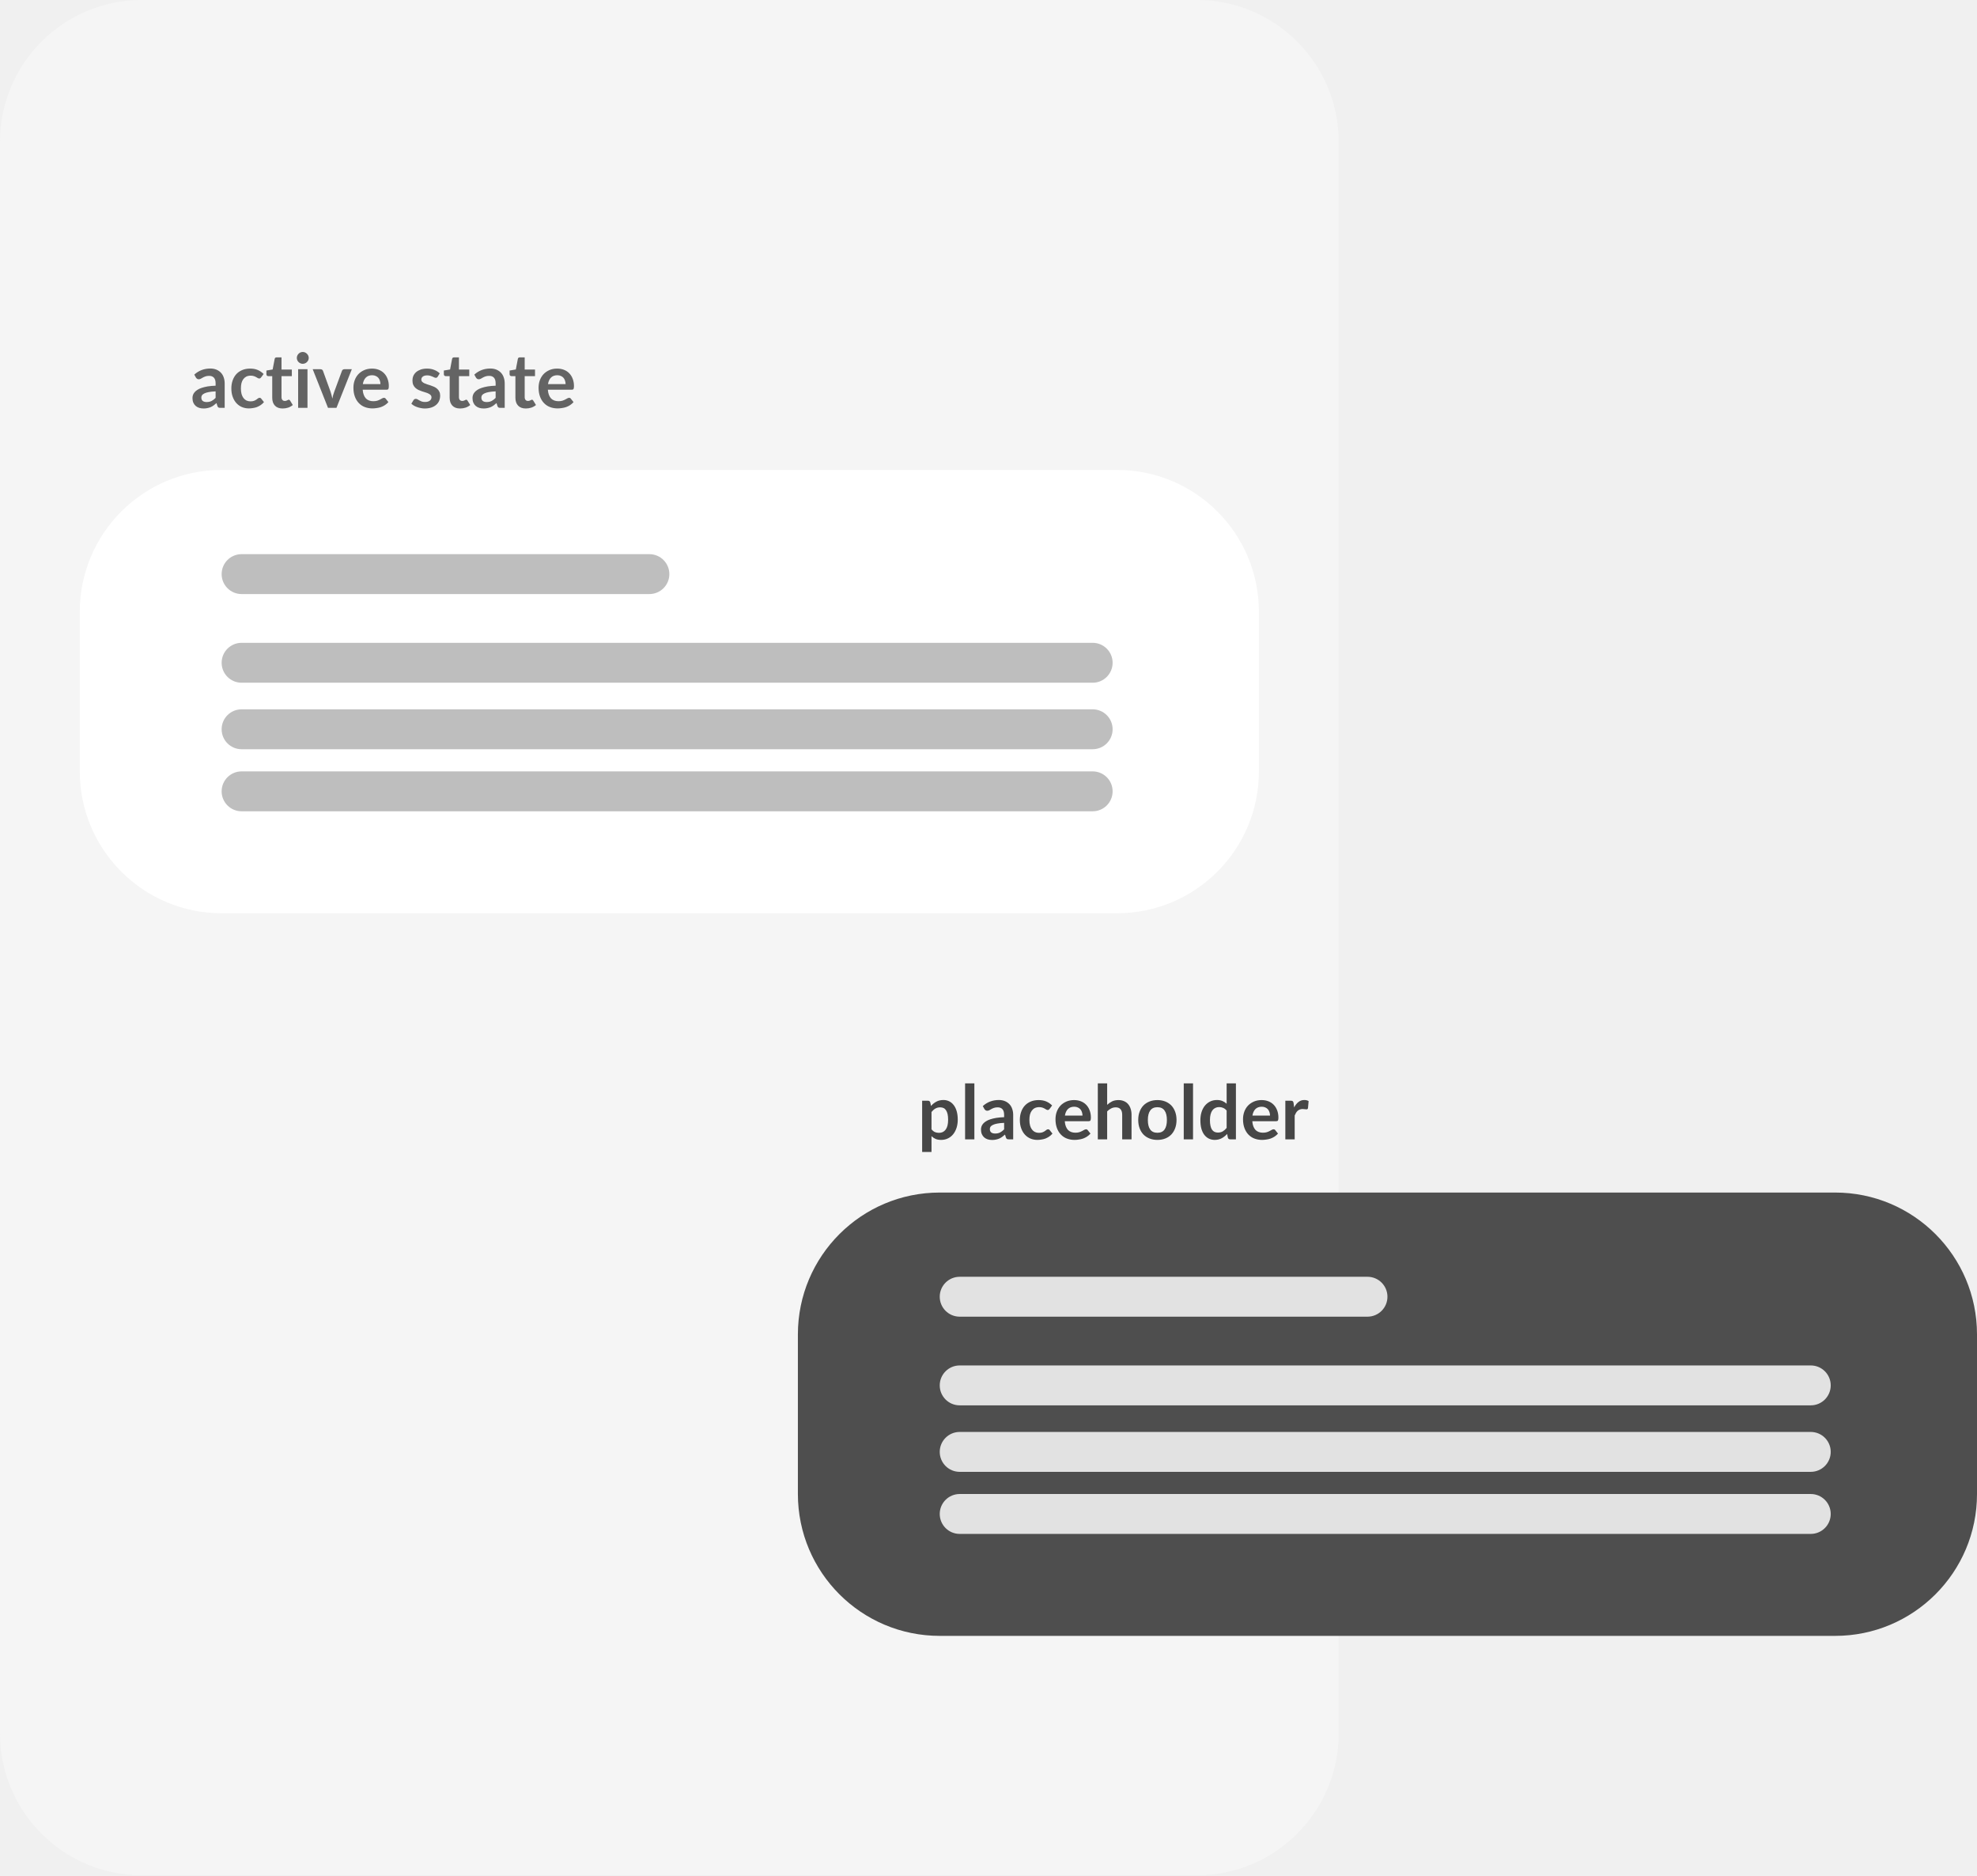
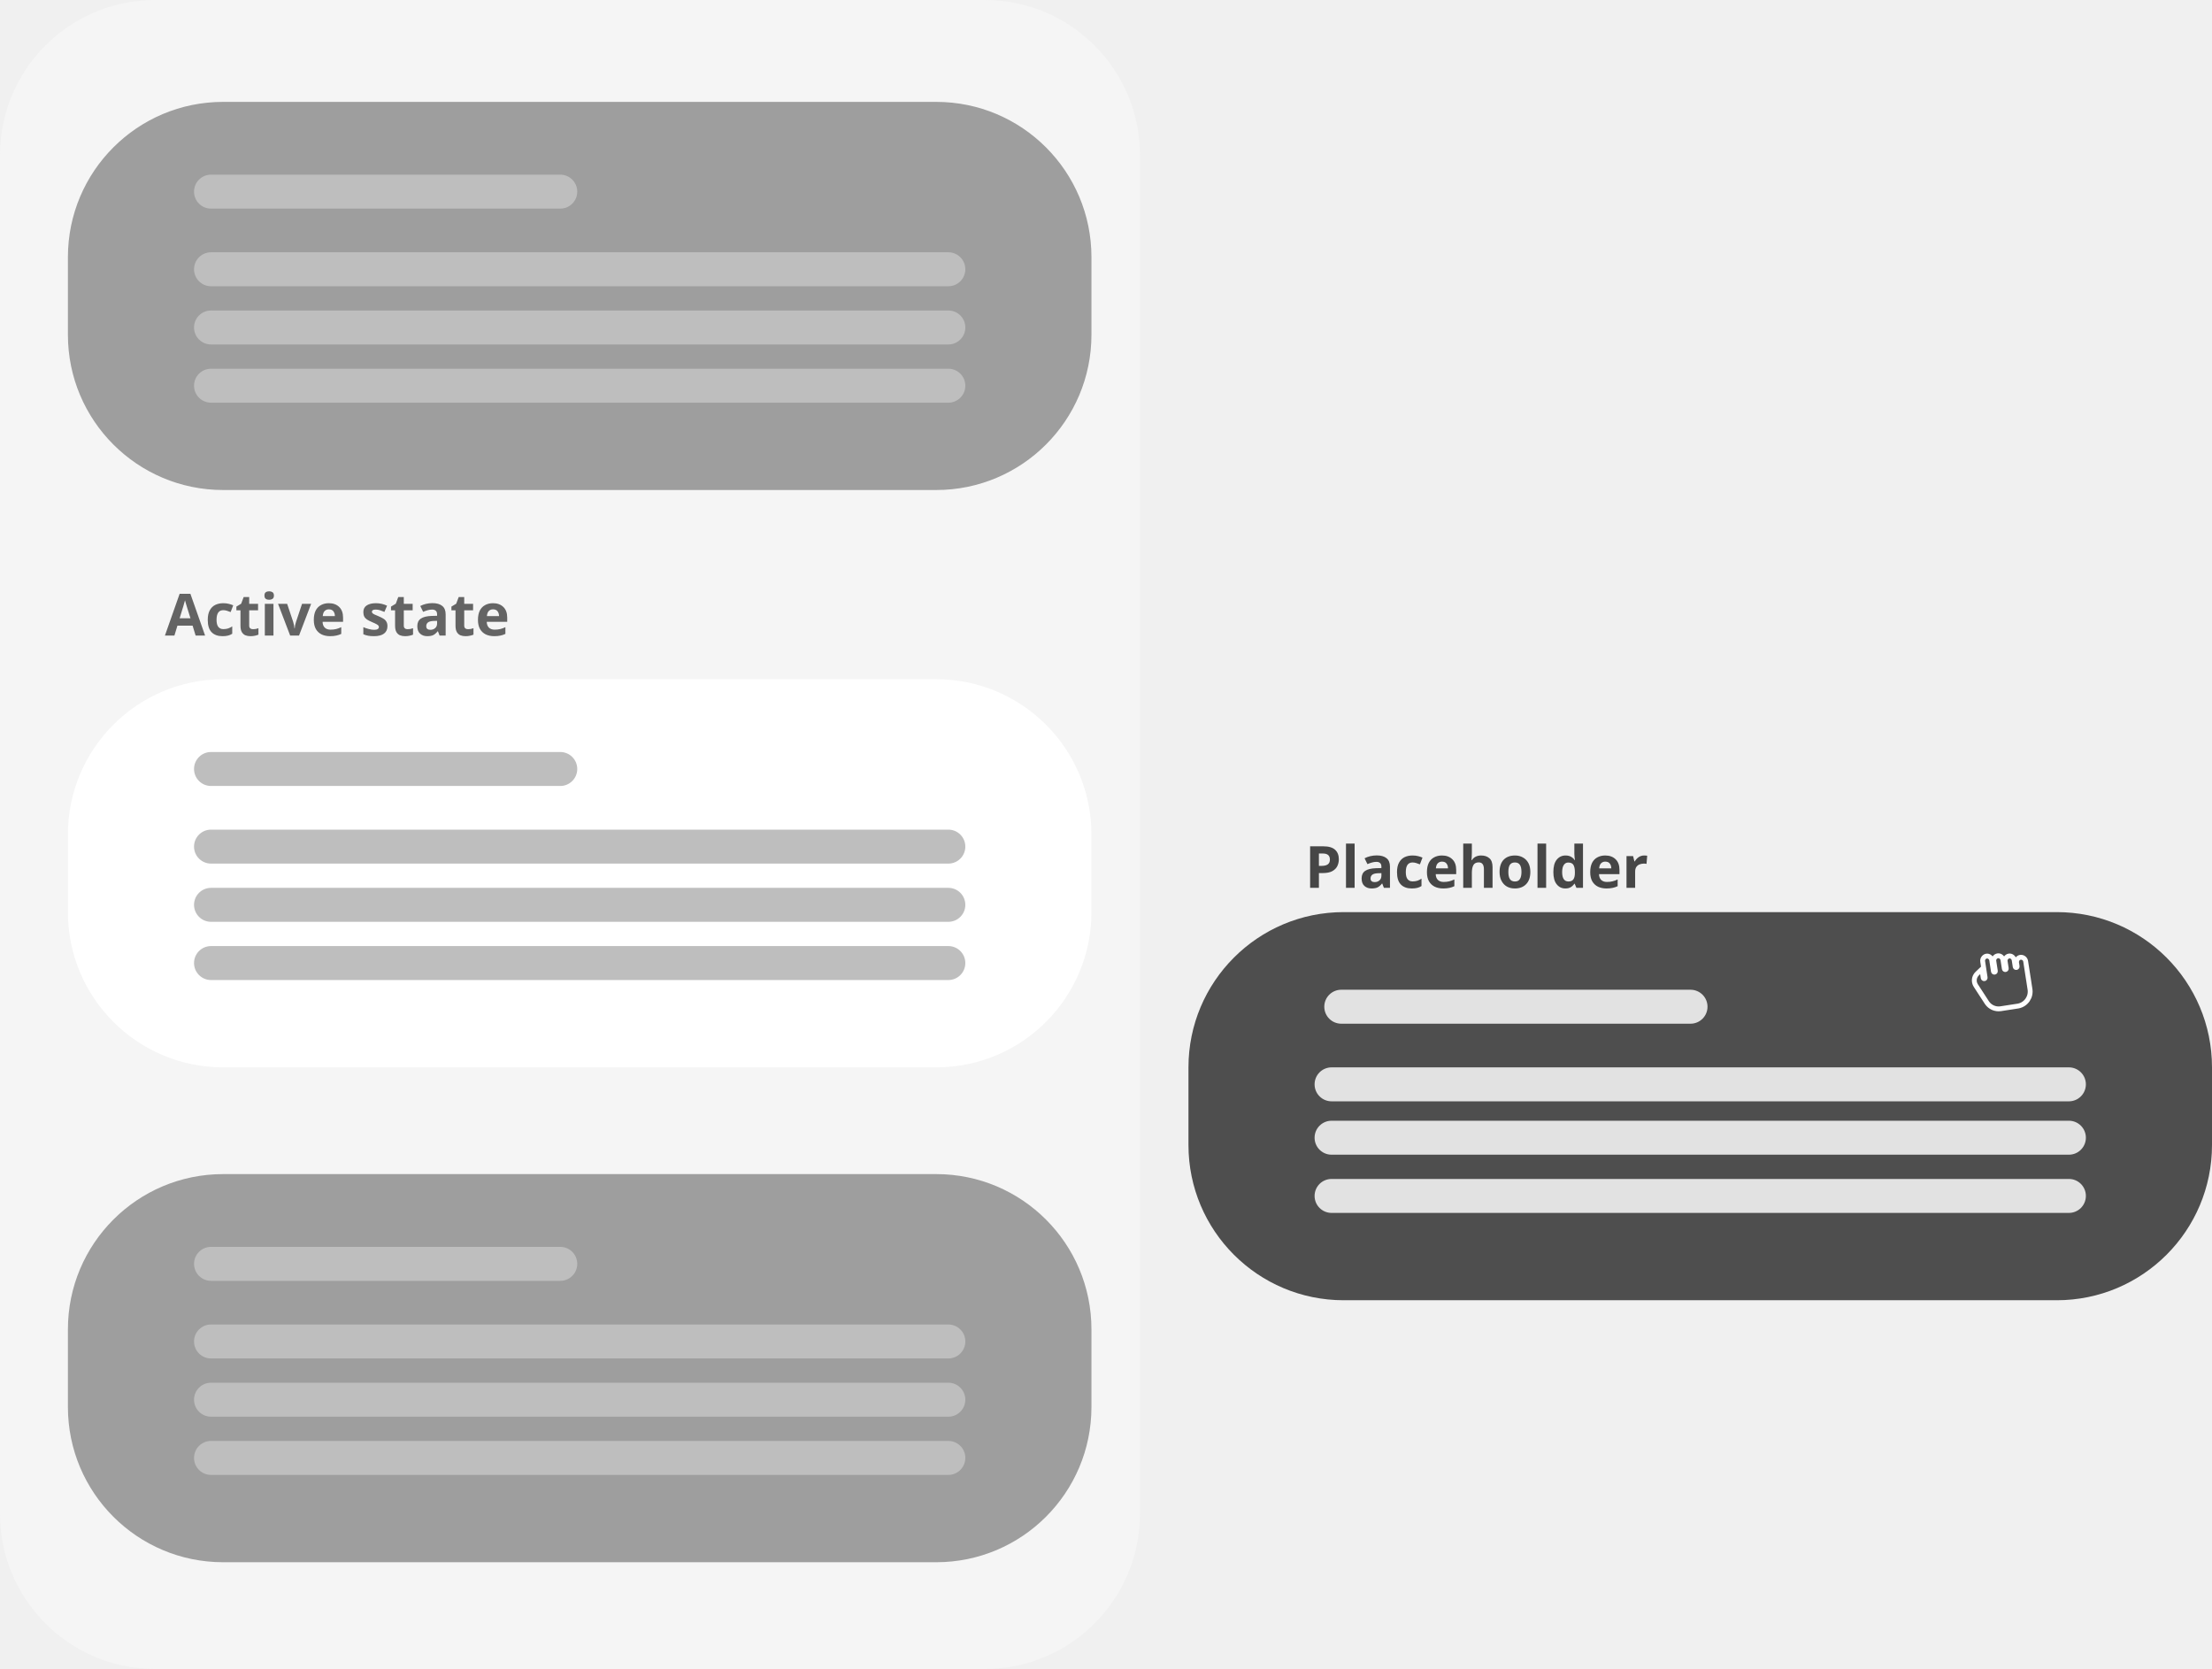
- <svg xmlns="http://www.w3.org/2000/svg" width="446" height="423" viewBox="0 0 446 423">
-   <g id="Group_8" data-name="Group 8" transform="translate(-1326 -380)">
-     <rect id="Rectangle_26" data-name="Rectangle 26" width="302" height="423" rx="32" transform="translate(1326 380)" fill="#f5f5f5" />
-     <rect id="Rectangle_14" data-name="Rectangle 14" width="266" height="100" rx="32" transform="translate(1344 486)" fill="#fff" />
-     <rect id="Rectangle_16" data-name="Rectangle 16" width="201" height="9" rx="4.5" transform="translate(1376 525)" fill="#bebebe" />
-     <text id="active_state" data-name="active state" transform="translate(1369 472)" fill="#646464" font-size="17" font-family="Lato-Bold, Lato" font-weight="700">
-       <tspan x="0" y="0">active state</tspan>
-     </text>
-     <text id="placeholder" transform="translate(1533 637)" fill="#464646" font-size="17" font-family="Lato-Bold, Lato" font-weight="700">
-       <tspan x="0" y="0">placeholder</tspan>
-     </text>
-     <rect id="Rectangle_18" data-name="Rectangle 18" width="201" height="9" rx="4.5" transform="translate(1376 540)" fill="#bebebe" />
-     <rect id="Rectangle_19" data-name="Rectangle 19" width="101" height="9" rx="4.5" transform="translate(1376 505)" fill="#bebebe" />
-     <rect id="Rectangle_20" data-name="Rectangle 20" width="201" height="9" rx="4.5" transform="translate(1376 554)" fill="#bebebe" />
-     <rect id="Rectangle_21" data-name="Rectangle 21" width="266" height="100" rx="32" transform="translate(1506 649)" fill="#4e4e4e" />
-     <rect id="Rectangle_22" data-name="Rectangle 22" width="201" height="9" rx="4.5" transform="translate(1538 688)" fill="#e2e2e2" />
-     <rect id="Rectangle_23" data-name="Rectangle 23" width="201" height="9" rx="4.5" transform="translate(1538 703)" fill="#e2e2e2" />
-     <rect id="Rectangle_24" data-name="Rectangle 24" width="101" height="9" rx="4.5" transform="translate(1538 668)" fill="#e2e2e2" />
-     <rect id="Rectangle_25" data-name="Rectangle 25" width="201" height="9" rx="4.5" transform="translate(1538 717)" fill="#e2e2e2" />
+ <svg xmlns="http://www.w3.org/2000/svg" width="456" height="344" viewBox="0 0 456 344">
+   <defs>
+     <style>
+       .cls-1 {
+         fill: #f5f5f5;
+       }
+ 
+       .cls-2 {
+         fill: #646464;
+       }
+ 
+       .cls-2, .cls-6 {
+         font-size: 12px;
+         font-family: Leelawadee-Bold, Leelawadee;
+         font-weight: 700;
+       }
+ 
+       .cls-3 {
+         fill: #fff;
+       }
+ 
+       .cls-4 {
+         fill: #bebebe;
+       }
+ 
+       .cls-5 {
+         fill: #9e9e9e;
+       }
+ 
+       .cls-6 {
+         fill: #464646;
+       }
+ 
+       .cls-7, .cls-9 {
+         fill: #4e4e4e;
+       }
+ 
+       .cls-8 {
+         fill: #e2e2e2;
+       }
+ 
+       .cls-9 {
+         stroke: #fff;
+       }
+     </style>
+   </defs>
+   <g id="active-state-placeholder" transform="translate(-1283 -322)">
+     <g id="active-state-placeholder-2" data-name="active-state-placeholder" transform="translate(-43.333 -58)">
+       <rect id="Rectangle_26" data-name="Rectangle 26" class="cls-1" width="235" height="344" rx="32" transform="translate(1326.333 380)" />
+       <g id="Group_12" data-name="Group 12" transform="translate(0 60)">
+         <text id="Active_state" data-name="Active state" class="cls-2" transform="translate(1360.333 451)">
+           <tspan x="0" y="0">Active state</tspan>
+         </text>
+         <g id="Group_13" data-name="Group 13" transform="translate(0 -3)">
+           <rect id="Rectangle_14" data-name="Rectangle 14" class="cls-3" width="211" height="80" rx="32" transform="translate(1340.333 463)" />
+           <rect id="Rectangle_16" data-name="Rectangle 16" class="cls-4" width="159" height="7" rx="3.5" transform="translate(1366.333 494)" />
+           <rect id="Rectangle_18" data-name="Rectangle 18" class="cls-4" width="159" height="7" rx="3.5" transform="translate(1366.333 506)" />
+           <rect id="Rectangle_19" data-name="Rectangle 19" class="cls-4" width="79" height="7" rx="3.5" transform="translate(1366.333 478)" />
+           <rect id="Rectangle_20" data-name="Rectangle 20" class="cls-4" width="159" height="7" rx="3.5" transform="translate(1366.333 518)" />
+         </g>
+         <g id="Group_14" data-name="Group 14" transform="translate(0 -122)">
+           <path id="Path_2" data-name="Path 2" class="cls-5" d="M32,0H179a32,32,0,0,1,32,32V48a32,32,0,0,1-32,32H32A32,32,0,0,1,0,48V32A32,32,0,0,1,32,0Z" transform="translate(1340.333 463)" />
+           <rect id="Rectangle_16-2" data-name="Rectangle 16" class="cls-4" width="159" height="7" rx="3.5" transform="translate(1366.333 494)" />
+           <rect id="Rectangle_18-2" data-name="Rectangle 18" class="cls-4" width="159" height="7" rx="3.5" transform="translate(1366.333 506)" />
+           <rect id="Rectangle_19-2" data-name="Rectangle 19" class="cls-4" width="79" height="7" rx="3.5" transform="translate(1366.333 478)" />
+           <rect id="Rectangle_20-2" data-name="Rectangle 20" class="cls-4" width="159" height="7" rx="3.5" transform="translate(1366.333 518)" />
+         </g>
+         <g id="Group_15" data-name="Group 15" transform="translate(0 99)">
+           <path id="Path_2-2" data-name="Path 2" class="cls-5" d="M32,0H179a32,32,0,0,1,32,32V48a32,32,0,0,1-32,32H32A32,32,0,0,1,0,48V32A32,32,0,0,1,32,0Z" transform="translate(1340.333 463)" />
+           <rect id="Rectangle_16-3" data-name="Rectangle 16" class="cls-4" width="159" height="7" rx="3.5" transform="translate(1366.333 494)" />
+           <rect id="Rectangle_18-3" data-name="Rectangle 18" class="cls-4" width="159" height="7" rx="3.5" transform="translate(1366.333 506)" />
+           <rect id="Rectangle_19-3" data-name="Rectangle 19" class="cls-4" width="79" height="7" rx="3.5" transform="translate(1366.333 478)" />
+           <rect id="Rectangle_20-3" data-name="Rectangle 20" class="cls-4" width="159" height="7" rx="3.5" transform="translate(1366.333 518)" />
+         </g>
+       </g>
+       <g id="Group_7" data-name="Group 7" transform="translate(1571.768 547.055)">
+         <text id="Placeholder" class="cls-6" transform="translate(23.565 15.945)">
+           <tspan x="0" y="0">Placeholder</tspan>
+         </text>
+         <rect id="Rectangle_21" data-name="Rectangle 21" class="cls-7" width="211" height="80" rx="32" transform="translate(-0.435 20.945)" />
+         <rect id="Rectangle_22" data-name="Rectangle 22" class="cls-8" width="159" height="7" rx="3.5" transform="translate(25.565 52.945)" />
+         <rect id="Rectangle_23" data-name="Rectangle 23" class="cls-8" width="159" height="7" rx="3.5" transform="translate(25.565 63.945)" />
+         <rect id="Rectangle_24" data-name="Rectangle 24" class="cls-8" width="79" height="7" rx="3.5" transform="translate(27.565 36.945)" />
+         <rect id="Rectangle_25" data-name="Rectangle 25" class="cls-8" width="159" height="7" rx="3.5" transform="translate(25.565 75.945)" />
+       </g>
+     </g>
+     <path id="grab" class="cls-9" d="M11.14,4.907c-.22-1.437-.3-1.974-.549-3.555a.981.981,0,0,0-1.08-.86L9.486.5a.894.894,0,0,0-.605.39,1.055,1.055,0,0,0-.165.759h0l.111.721a.2.2,0,1,1-.4.062L8.22,1.094A1.055,1.055,0,0,0,7.834.421.894.894,0,0,0,7.14.231a.981.981,0,0,0-.774,1.145l.219,1.418a.2.2,0,0,1-.4.062L5.967,1.443V1.437l-.059-.383A1.055,1.055,0,0,0,5.52.38.894.894,0,0,0,4.826.191L4.8.195A.977.977,0,0,0,4.024,1.3l.313,2.03a.2.2,0,0,1-.4.062l-.3-1.973q0-.008,0-.017c0-.016,0-.031-.006-.047l-.038-.246A1.054,1.054,0,0,0,3.2.438.894.894,0,0,0,2.5.249.981.981,0,0,0,1.733,1.4L1.9,2.5V2.5l.331,2.173a.2.2,0,0,1-.4.061L1.559,2.943.6,3.854A1.944,1.944,0,0,0,.311,6.321L2.638,9.9A2.9,2.9,0,0,0,5.4,11.1l3.655-.564a3.04,3.04,0,0,0,2.407-3.546c-.136-.885-.236-1.545-.318-2.081Zm0,0" transform="translate(1690.002 518.819)" />
  </g>
</svg>
